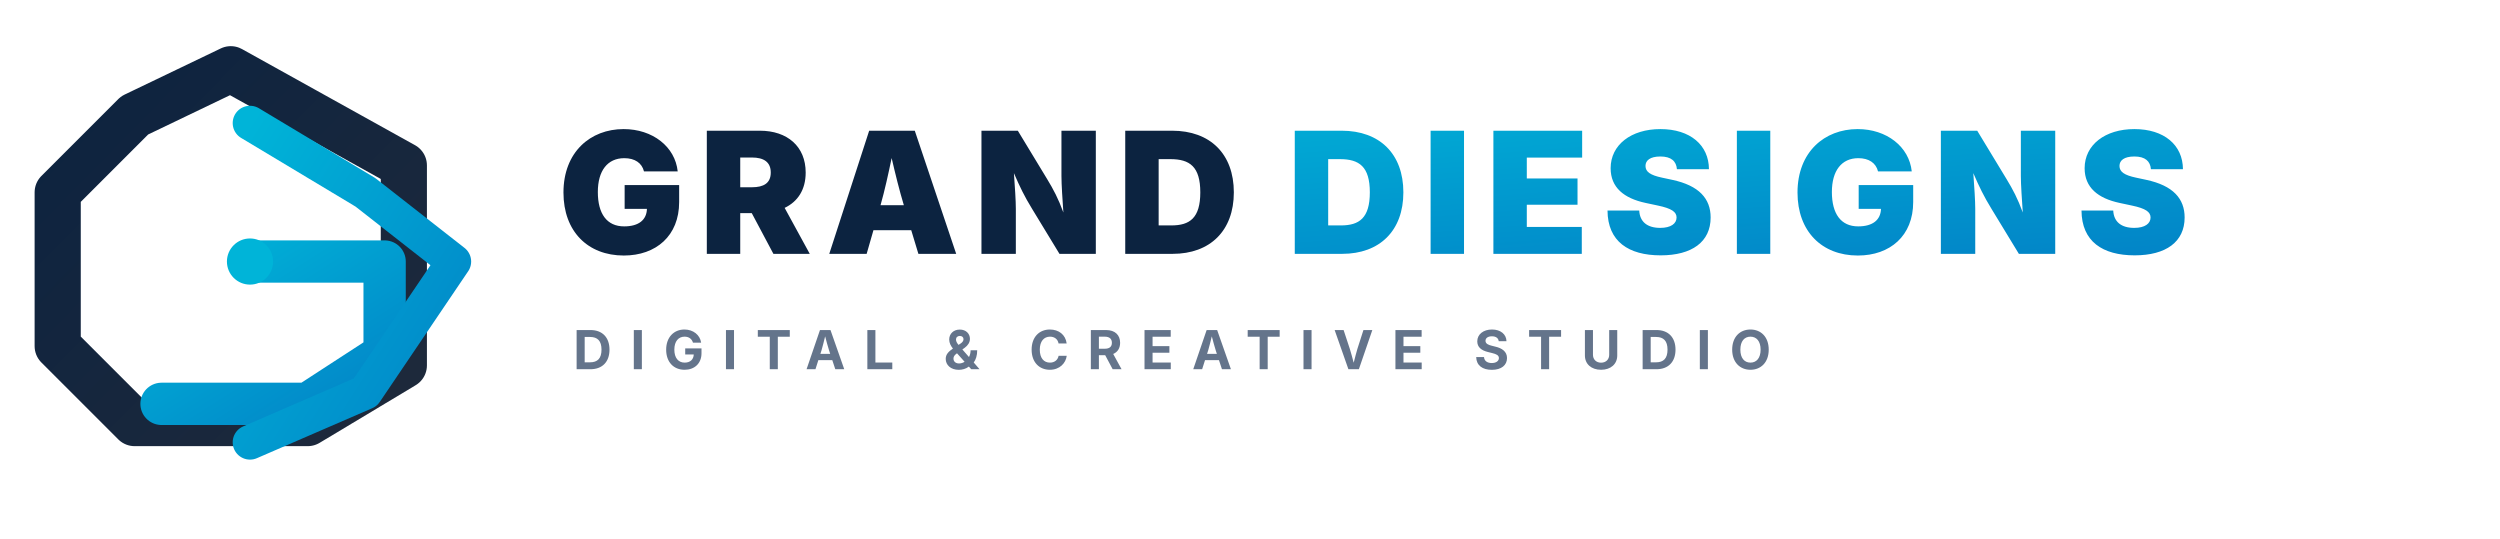
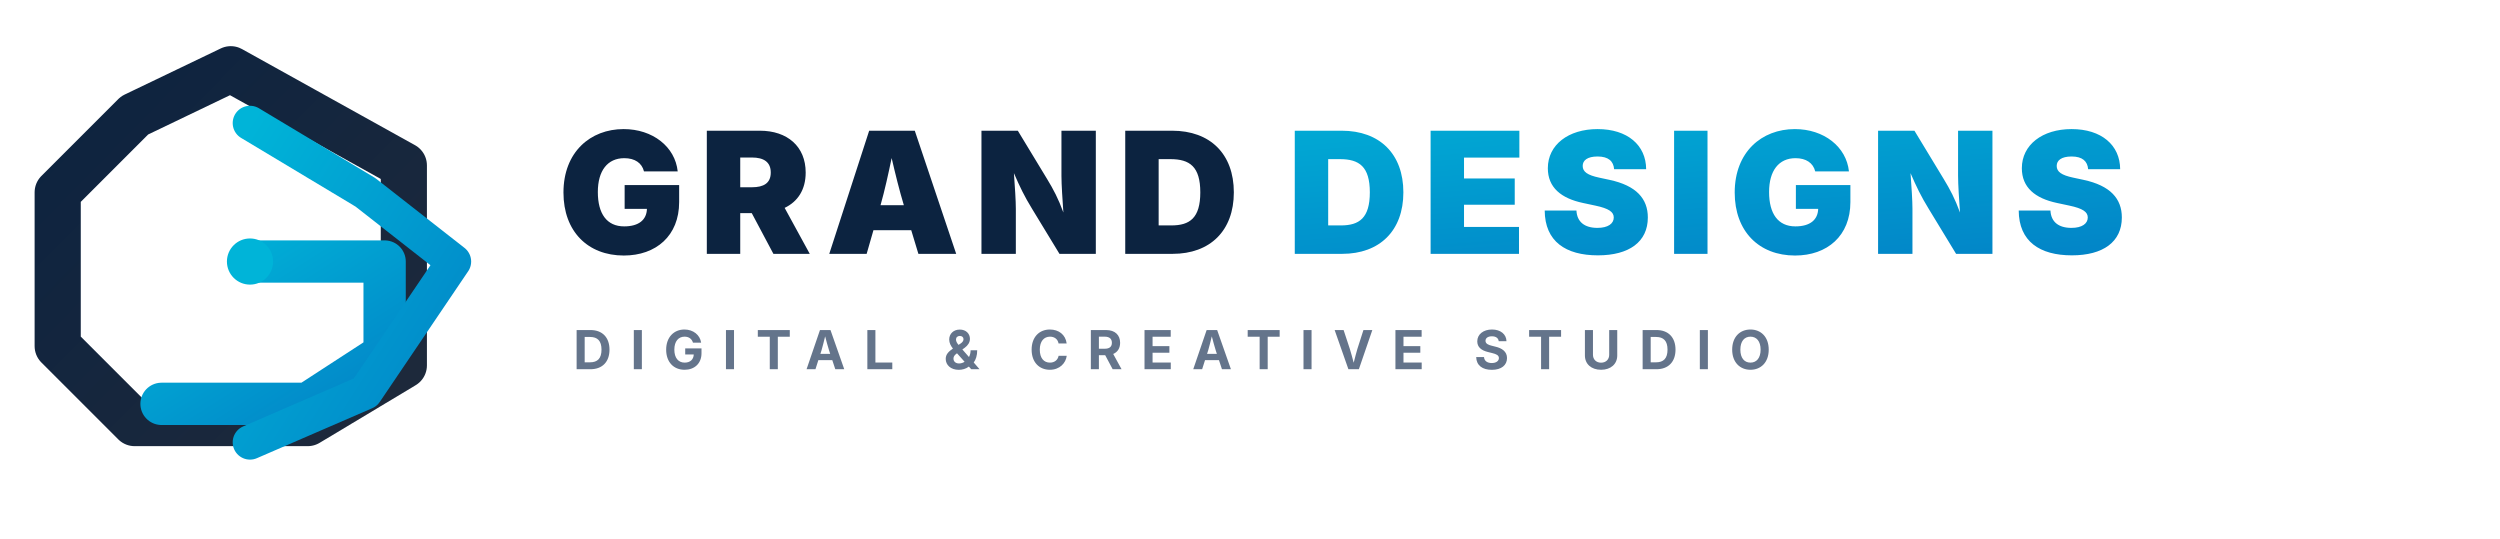
<svg xmlns="http://www.w3.org/2000/svg" viewBox="0 0 650 140" width="100%" height="100%" fill="none">
  <defs>
    <linearGradient id="gdLightCyanGrad" x1="0%" y1="0%" x2="100%" y2="100%">
      <stop offset="0%" stop-color="#00b4d8" />
      <stop offset="100%" stop-color="#0284c7" />
    </linearGradient>
    <linearGradient id="gdDeepNavyGrad" x1="0%" y1="0%" x2="100%" y2="100%">
      <stop offset="0%" stop-color="#0c2340" />
      <stop offset="100%" stop-color="#1e293b" />
    </linearGradient>
  </defs>
  <g transform="translate(10, 10)">
    <path d="M50 8 L95 33 L95 85 L70 100 L25 100 L5 80 L5 40 L25 20 L50 8 Z" fill="none" stroke="url(#gdDeepNavyGrad)" stroke-width="12" stroke-linejoin="round" stroke-linecap="round" />
    <path d="M55 58 L90 58 L90 82 L70 95 L32 95" fill="none" stroke="url(#gdLightCyanGrad)" stroke-width="11" stroke-linejoin="round" stroke-linecap="round" />
    <path d="M55 22 L85 40 L108 58 L85 92 L55 105" fill="none" stroke="url(#gdLightCyanGrad)" stroke-width="9" stroke-linejoin="round" stroke-linecap="round" />
    <circle cx="55" cy="58" r="6" fill="#00b4d8" />
  </g>
  <g transform="translate(145, 0)">
    <text x="0" y="66" font-family="'Plus Jakarta Sans', 'Inter', -apple-system, sans-serif" font-size="44" font-weight="900" letter-spacing="0.08em" fill="#0c2340">
-       GRAND <tspan fill="url(#gdLightCyanGrad)">DIESIGNS</tspan>
+       GRAND <tspan fill="url(#gdLightCyanGrad)">DESIGNS</tspan>
    </text>
    <text x="4" y="96" font-family="'Plus Jakarta Sans', 'Inter', -apple-system, sans-serif" font-size="14" font-weight="700" letter-spacing="0.34em" fill="#64748b">
      DIGITAL &amp; CREATIVE STUDIO
    </text>
  </g>
</svg>
